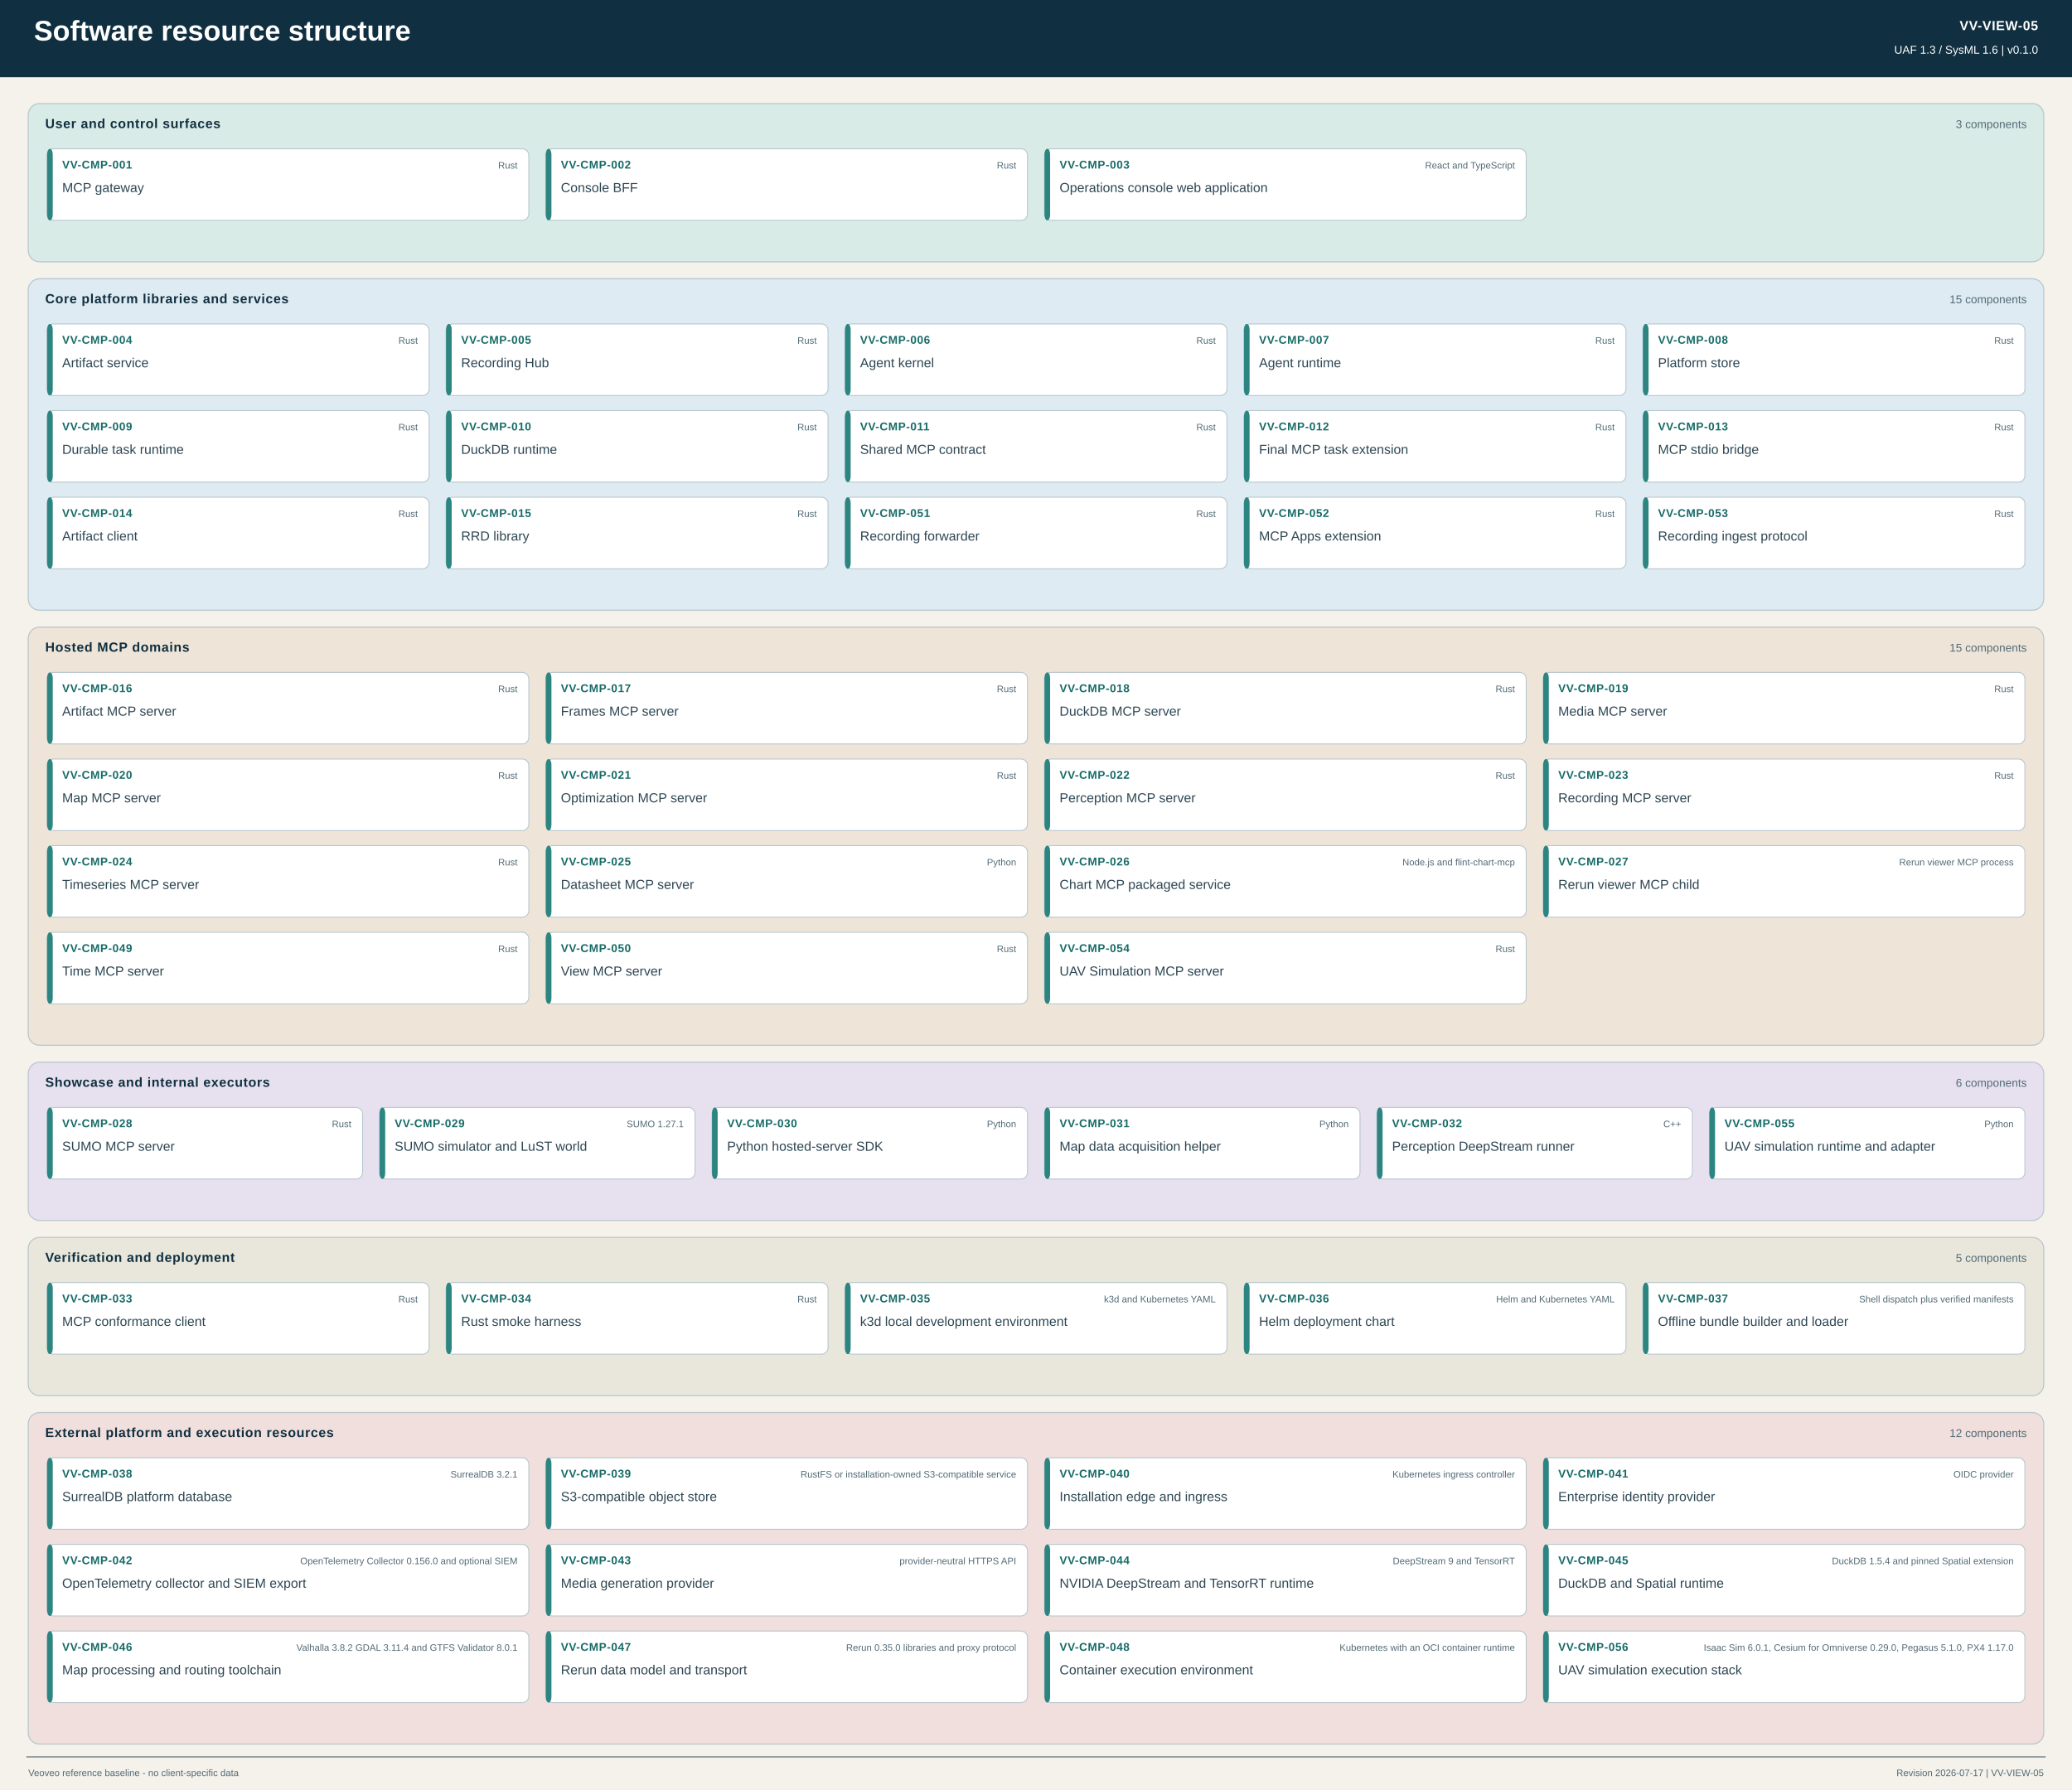
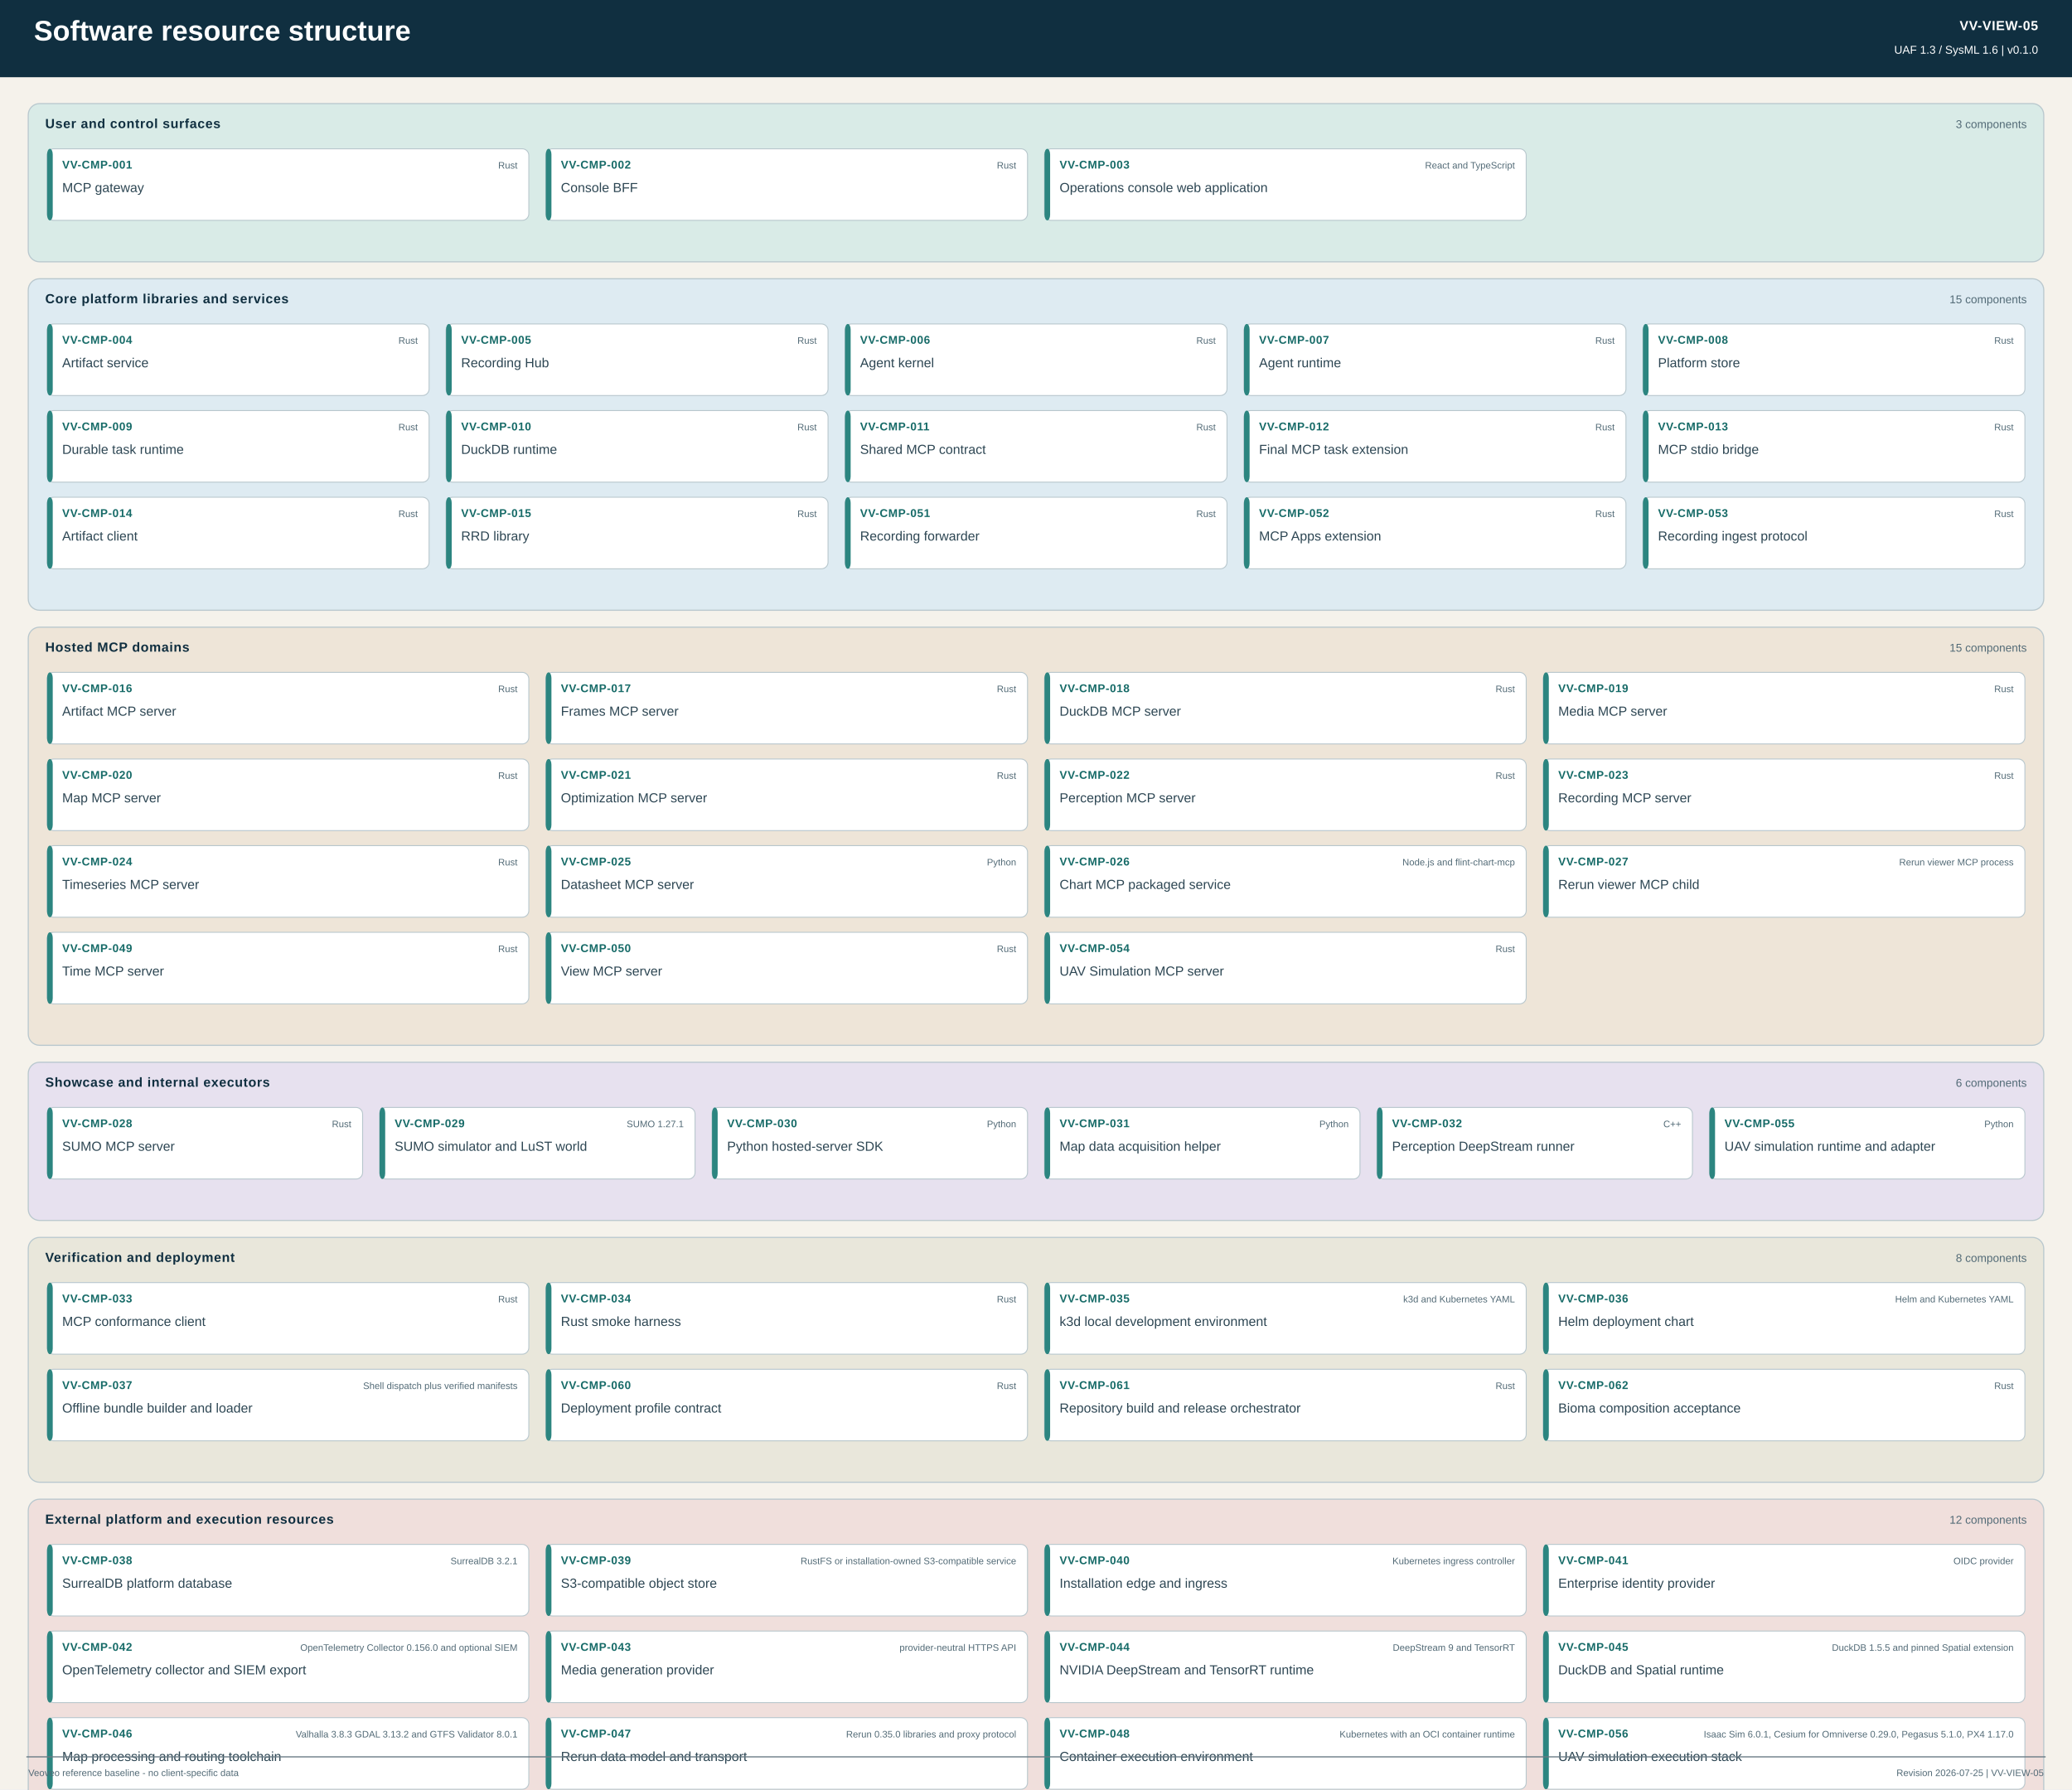
<svg xmlns="http://www.w3.org/2000/svg" viewBox="0 0 2200 1900" width="2200" height="1900" role="img" aria-labelledby="title desc">
  <defs>
    <marker id="arrow" viewBox="0 0 10 10" refX="9" refY="5" markerWidth="7" markerHeight="7" orient="auto-start-reverse">
      <path d="M 0 0 L 10 5 L 0 10 z" fill="#21465b" />
    </marker>
    <marker id="arrow-muted" viewBox="0 0 10 10" refX="9" refY="5" markerWidth="7" markerHeight="7" orient="auto-start-reverse">
      <path d="M 0 0 L 10 5 L 0 10 z" fill="#687983" />
    </marker>
    <filter id="shadow" x="-10%" y="-10%" width="120%" height="130%">
      <feDropShadow dx="0" dy="2" stdDeviation="3" flood-color="#0b2534" flood-opacity="0.12" />
    </filter>
  </defs>
  <style>
.title{font:700 30px Arial,Helvetica,sans-serif;fill:#102f40}.subtitle{font:400 15px Arial,Helvetica,sans-serif;fill:#4d626d}.label{font:700 14px Arial,Helvetica,sans-serif;fill:#102f40;letter-spacing:.04em}.node-title{font:700 17px Arial,Helvetica,sans-serif;fill:#102f40}.node-id{font:700 12px Arial,Helvetica,sans-serif;fill:#176b68;letter-spacing:.04em}.body{font:400 14px Arial,Helvetica,sans-serif;fill:#2d4653}.small{font:400 12px Arial,Helvetica,sans-serif;fill:#526a76}.tiny{font:400 10px Arial,Helvetica,sans-serif;fill:#526a76}.inverse{fill:#ffffff}.edge{stroke:#21465b;stroke-width:2.2;fill:none;marker-end:url(#arrow)}.edge-muted{stroke:#687983;stroke-width:1.6;fill:none;marker-end:url(#arrow-muted)}.edge-dash{stroke:#687983;stroke-width:1.5;stroke-dasharray:7 6;fill:none;marker-end:url(#arrow-muted)}
</style>
  <rect x="0" y="0" width="2200" height="1900" rx="0" fill="#f5f2eb" stroke="none" stroke-width="1" opacity="1" />
  <rect x="0" y="0" width="2200" height="82" rx="0" fill="#102f40" stroke="none" stroke-width="1" opacity="1" />
  <text x="36" y="43" class="title inverse" text-anchor="start">Software resource structure</text>
  <text x="2164" y="32" class="label inverse" text-anchor="end">VV-VIEW-05</text>
  <text x="2164" y="57" class="small inverse" text-anchor="end">UAF 1.3 / SysML 1.6 | v0.1.0</text>
  <rect x="30" y="110" width="2140" height="168" rx="12" fill="#d9ebe7" stroke="#b9c8ce" stroke-width="1.2" opacity="1" />
  <text x="48" y="136" class="label" text-anchor="start">User and control surfaces</text>
  <text x="2152" y="136" class="small" text-anchor="end">3 components</text>
  <rect x="50.0" y="158" width="511.5" height="76" rx="7" fill="#ffffff" stroke="#b8c7cd" stroke-width="1" opacity="1" />
  <rect x="50.0" y="158" width="6" height="76" rx="6" fill="#2c8580" stroke="none" stroke-width="1" opacity="1" />
  <text x="66.0" y="179" class="node-id" text-anchor="start">VV-CMP-001</text>
  <text x="66.0" y="204" class="body" text-anchor="start">
    <tspan x="66.0" dy="0">MCP gateway</tspan>
  </text>
  <text x="549.5" y="179" class="tiny" text-anchor="end">Rust</text>
  <rect x="579.5" y="158" width="511.5" height="76" rx="7" fill="#ffffff" stroke="#b8c7cd" stroke-width="1" opacity="1" />
  <rect x="579.5" y="158" width="6" height="76" rx="6" fill="#2c8580" stroke="none" stroke-width="1" opacity="1" />
  <text x="595.5" y="179" class="node-id" text-anchor="start">VV-CMP-002</text>
  <text x="595.5" y="204" class="body" text-anchor="start">
    <tspan x="595.5" dy="0">Console BFF</tspan>
  </text>
  <text x="1079.0" y="179" class="tiny" text-anchor="end">Rust</text>
  <rect x="1109.0" y="158" width="511.5" height="76" rx="7" fill="#ffffff" stroke="#b8c7cd" stroke-width="1" opacity="1" />
  <rect x="1109.0" y="158" width="6" height="76" rx="6" fill="#2c8580" stroke="none" stroke-width="1" opacity="1" />
  <text x="1125.0" y="179" class="node-id" text-anchor="start">VV-CMP-003</text>
  <text x="1125.0" y="204" class="body" text-anchor="start">
    <tspan x="1125.0" dy="0">Operations console web application</tspan>
  </text>
  <text x="1608.5" y="179" class="tiny" text-anchor="end">React and TypeScript</text>
  <rect x="30" y="296" width="2140" height="352" rx="12" fill="#deebf2" stroke="#b9c8ce" stroke-width="1.2" opacity="1" />
  <text x="48" y="322" class="label" text-anchor="start">Core platform libraries and services</text>
  <text x="2152" y="322" class="small" text-anchor="end">15 components</text>
  <rect x="50.0" y="344" width="405.6" height="76" rx="7" fill="#ffffff" stroke="#b8c7cd" stroke-width="1" opacity="1" />
  <rect x="50.0" y="344" width="6" height="76" rx="6" fill="#2c8580" stroke="none" stroke-width="1" opacity="1" />
  <text x="66.0" y="365" class="node-id" text-anchor="start">VV-CMP-004</text>
  <text x="66.0" y="390" class="body" text-anchor="start">
    <tspan x="66.0" dy="0">Artifact service</tspan>
  </text>
  <text x="443.6" y="365" class="tiny" text-anchor="end">Rust</text>
  <rect x="473.6" y="344" width="405.6" height="76" rx="7" fill="#ffffff" stroke="#b8c7cd" stroke-width="1" opacity="1" />
  <rect x="473.6" y="344" width="6" height="76" rx="6" fill="#2c8580" stroke="none" stroke-width="1" opacity="1" />
  <text x="489.6" y="365" class="node-id" text-anchor="start">VV-CMP-005</text>
  <text x="489.6" y="390" class="body" text-anchor="start">
    <tspan x="489.6" dy="0">Recording Hub</tspan>
  </text>
  <text x="867.2" y="365" class="tiny" text-anchor="end">Rust</text>
  <rect x="897.2" y="344" width="405.6" height="76" rx="7" fill="#ffffff" stroke="#b8c7cd" stroke-width="1" opacity="1" />
  <rect x="897.2" y="344" width="6" height="76" rx="6" fill="#2c8580" stroke="none" stroke-width="1" opacity="1" />
  <text x="913.2" y="365" class="node-id" text-anchor="start">VV-CMP-006</text>
  <text x="913.2" y="390" class="body" text-anchor="start">
    <tspan x="913.2" dy="0">Agent kernel</tspan>
  </text>
  <text x="1290.8" y="365" class="tiny" text-anchor="end">Rust</text>
  <rect x="1320.8" y="344" width="405.6" height="76" rx="7" fill="#ffffff" stroke="#b8c7cd" stroke-width="1" opacity="1" />
  <rect x="1320.8" y="344" width="6" height="76" rx="6" fill="#2c8580" stroke="none" stroke-width="1" opacity="1" />
  <text x="1336.8" y="365" class="node-id" text-anchor="start">VV-CMP-007</text>
  <text x="1336.8" y="390" class="body" text-anchor="start">
    <tspan x="1336.8" dy="0">Agent runtime</tspan>
  </text>
  <text x="1714.4" y="365" class="tiny" text-anchor="end">Rust</text>
  <rect x="1744.4" y="344" width="405.6" height="76" rx="7" fill="#ffffff" stroke="#b8c7cd" stroke-width="1" opacity="1" />
  <rect x="1744.4" y="344" width="6" height="76" rx="6" fill="#2c8580" stroke="none" stroke-width="1" opacity="1" />
  <text x="1760.4" y="365" class="node-id" text-anchor="start">VV-CMP-008</text>
  <text x="1760.4" y="390" class="body" text-anchor="start">
    <tspan x="1760.4" dy="0">Platform store</tspan>
  </text>
  <text x="2138.0" y="365" class="tiny" text-anchor="end">Rust</text>
  <rect x="50.0" y="436" width="405.6" height="76" rx="7" fill="#ffffff" stroke="#b8c7cd" stroke-width="1" opacity="1" />
  <rect x="50.0" y="436" width="6" height="76" rx="6" fill="#2c8580" stroke="none" stroke-width="1" opacity="1" />
  <text x="66.0" y="457" class="node-id" text-anchor="start">VV-CMP-009</text>
  <text x="66.0" y="482" class="body" text-anchor="start">
    <tspan x="66.0" dy="0">Durable task runtime</tspan>
  </text>
  <text x="443.6" y="457" class="tiny" text-anchor="end">Rust</text>
  <rect x="473.6" y="436" width="405.6" height="76" rx="7" fill="#ffffff" stroke="#b8c7cd" stroke-width="1" opacity="1" />
  <rect x="473.6" y="436" width="6" height="76" rx="6" fill="#2c8580" stroke="none" stroke-width="1" opacity="1" />
  <text x="489.6" y="457" class="node-id" text-anchor="start">VV-CMP-010</text>
  <text x="489.6" y="482" class="body" text-anchor="start">
    <tspan x="489.6" dy="0">DuckDB runtime</tspan>
  </text>
  <text x="867.2" y="457" class="tiny" text-anchor="end">Rust</text>
  <rect x="897.2" y="436" width="405.6" height="76" rx="7" fill="#ffffff" stroke="#b8c7cd" stroke-width="1" opacity="1" />
  <rect x="897.2" y="436" width="6" height="76" rx="6" fill="#2c8580" stroke="none" stroke-width="1" opacity="1" />
  <text x="913.2" y="457" class="node-id" text-anchor="start">VV-CMP-011</text>
  <text x="913.2" y="482" class="body" text-anchor="start">
    <tspan x="913.2" dy="0">Shared MCP contract</tspan>
  </text>
  <text x="1290.8" y="457" class="tiny" text-anchor="end">Rust</text>
  <rect x="1320.8" y="436" width="405.6" height="76" rx="7" fill="#ffffff" stroke="#b8c7cd" stroke-width="1" opacity="1" />
  <rect x="1320.8" y="436" width="6" height="76" rx="6" fill="#2c8580" stroke="none" stroke-width="1" opacity="1" />
  <text x="1336.8" y="457" class="node-id" text-anchor="start">VV-CMP-012</text>
  <text x="1336.8" y="482" class="body" text-anchor="start">
    <tspan x="1336.8" dy="0">Final MCP task extension</tspan>
  </text>
  <text x="1714.4" y="457" class="tiny" text-anchor="end">Rust</text>
  <rect x="1744.4" y="436" width="405.6" height="76" rx="7" fill="#ffffff" stroke="#b8c7cd" stroke-width="1" opacity="1" />
  <rect x="1744.4" y="436" width="6" height="76" rx="6" fill="#2c8580" stroke="none" stroke-width="1" opacity="1" />
  <text x="1760.4" y="457" class="node-id" text-anchor="start">VV-CMP-013</text>
  <text x="1760.4" y="482" class="body" text-anchor="start">
    <tspan x="1760.4" dy="0">MCP stdio bridge</tspan>
  </text>
  <text x="2138.0" y="457" class="tiny" text-anchor="end">Rust</text>
  <rect x="50.0" y="528" width="405.6" height="76" rx="7" fill="#ffffff" stroke="#b8c7cd" stroke-width="1" opacity="1" />
  <rect x="50.0" y="528" width="6" height="76" rx="6" fill="#2c8580" stroke="none" stroke-width="1" opacity="1" />
  <text x="66.0" y="549" class="node-id" text-anchor="start">VV-CMP-014</text>
  <text x="66.0" y="574" class="body" text-anchor="start">
    <tspan x="66.0" dy="0">Artifact client</tspan>
  </text>
  <text x="443.6" y="549" class="tiny" text-anchor="end">Rust</text>
  <rect x="473.6" y="528" width="405.6" height="76" rx="7" fill="#ffffff" stroke="#b8c7cd" stroke-width="1" opacity="1" />
  <rect x="473.6" y="528" width="6" height="76" rx="6" fill="#2c8580" stroke="none" stroke-width="1" opacity="1" />
  <text x="489.6" y="549" class="node-id" text-anchor="start">VV-CMP-015</text>
  <text x="489.6" y="574" class="body" text-anchor="start">
    <tspan x="489.6" dy="0">RRD library</tspan>
  </text>
  <text x="867.2" y="549" class="tiny" text-anchor="end">Rust</text>
  <rect x="897.2" y="528" width="405.6" height="76" rx="7" fill="#ffffff" stroke="#b8c7cd" stroke-width="1" opacity="1" />
  <rect x="897.2" y="528" width="6" height="76" rx="6" fill="#2c8580" stroke="none" stroke-width="1" opacity="1" />
  <text x="913.2" y="549" class="node-id" text-anchor="start">VV-CMP-051</text>
  <text x="913.2" y="574" class="body" text-anchor="start">
    <tspan x="913.2" dy="0">Recording forwarder</tspan>
  </text>
  <text x="1290.8" y="549" class="tiny" text-anchor="end">Rust</text>
  <rect x="1320.8" y="528" width="405.6" height="76" rx="7" fill="#ffffff" stroke="#b8c7cd" stroke-width="1" opacity="1" />
  <rect x="1320.8" y="528" width="6" height="76" rx="6" fill="#2c8580" stroke="none" stroke-width="1" opacity="1" />
  <text x="1336.8" y="549" class="node-id" text-anchor="start">VV-CMP-052</text>
  <text x="1336.8" y="574" class="body" text-anchor="start">
    <tspan x="1336.8" dy="0">MCP Apps extension</tspan>
  </text>
  <text x="1714.4" y="549" class="tiny" text-anchor="end">Rust</text>
  <rect x="1744.4" y="528" width="405.6" height="76" rx="7" fill="#ffffff" stroke="#b8c7cd" stroke-width="1" opacity="1" />
  <rect x="1744.4" y="528" width="6" height="76" rx="6" fill="#2c8580" stroke="none" stroke-width="1" opacity="1" />
  <text x="1760.4" y="549" class="node-id" text-anchor="start">VV-CMP-053</text>
  <text x="1760.4" y="574" class="body" text-anchor="start">
    <tspan x="1760.4" dy="0">Recording ingest protocol</tspan>
  </text>
  <text x="2138.0" y="549" class="tiny" text-anchor="end">Rust</text>
  <rect x="30" y="666" width="2140" height="444" rx="12" fill="#eee5d8" stroke="#b9c8ce" stroke-width="1.2" opacity="1" />
  <text x="48" y="692" class="label" text-anchor="start">Hosted MCP domains</text>
  <text x="2152" y="692" class="small" text-anchor="end">15 components</text>
  <rect x="50.0" y="714" width="511.5" height="76" rx="7" fill="#ffffff" stroke="#b8c7cd" stroke-width="1" opacity="1" />
  <rect x="50.0" y="714" width="6" height="76" rx="6" fill="#2c8580" stroke="none" stroke-width="1" opacity="1" />
  <text x="66.0" y="735" class="node-id" text-anchor="start">VV-CMP-016</text>
  <text x="66.0" y="760" class="body" text-anchor="start">
    <tspan x="66.0" dy="0">Artifact MCP server</tspan>
  </text>
  <text x="549.5" y="735" class="tiny" text-anchor="end">Rust</text>
  <rect x="579.5" y="714" width="511.5" height="76" rx="7" fill="#ffffff" stroke="#b8c7cd" stroke-width="1" opacity="1" />
  <rect x="579.5" y="714" width="6" height="76" rx="6" fill="#2c8580" stroke="none" stroke-width="1" opacity="1" />
  <text x="595.5" y="735" class="node-id" text-anchor="start">VV-CMP-017</text>
  <text x="595.5" y="760" class="body" text-anchor="start">
    <tspan x="595.5" dy="0">Frames MCP server</tspan>
  </text>
  <text x="1079.0" y="735" class="tiny" text-anchor="end">Rust</text>
  <rect x="1109.0" y="714" width="511.5" height="76" rx="7" fill="#ffffff" stroke="#b8c7cd" stroke-width="1" opacity="1" />
  <rect x="1109.0" y="714" width="6" height="76" rx="6" fill="#2c8580" stroke="none" stroke-width="1" opacity="1" />
  <text x="1125.0" y="735" class="node-id" text-anchor="start">VV-CMP-018</text>
  <text x="1125.0" y="760" class="body" text-anchor="start">
    <tspan x="1125.0" dy="0">DuckDB MCP server</tspan>
  </text>
  <text x="1608.5" y="735" class="tiny" text-anchor="end">Rust</text>
  <rect x="1638.5" y="714" width="511.5" height="76" rx="7" fill="#ffffff" stroke="#b8c7cd" stroke-width="1" opacity="1" />
  <rect x="1638.5" y="714" width="6" height="76" rx="6" fill="#2c8580" stroke="none" stroke-width="1" opacity="1" />
  <text x="1654.5" y="735" class="node-id" text-anchor="start">VV-CMP-019</text>
  <text x="1654.5" y="760" class="body" text-anchor="start">
    <tspan x="1654.5" dy="0">Media MCP server</tspan>
  </text>
  <text x="2138.0" y="735" class="tiny" text-anchor="end">Rust</text>
  <rect x="50.0" y="806" width="511.5" height="76" rx="7" fill="#ffffff" stroke="#b8c7cd" stroke-width="1" opacity="1" />
  <rect x="50.0" y="806" width="6" height="76" rx="6" fill="#2c8580" stroke="none" stroke-width="1" opacity="1" />
  <text x="66.0" y="827" class="node-id" text-anchor="start">VV-CMP-020</text>
  <text x="66.0" y="852" class="body" text-anchor="start">
    <tspan x="66.0" dy="0">Map MCP server</tspan>
  </text>
  <text x="549.5" y="827" class="tiny" text-anchor="end">Rust</text>
  <rect x="579.5" y="806" width="511.5" height="76" rx="7" fill="#ffffff" stroke="#b8c7cd" stroke-width="1" opacity="1" />
  <rect x="579.5" y="806" width="6" height="76" rx="6" fill="#2c8580" stroke="none" stroke-width="1" opacity="1" />
  <text x="595.5" y="827" class="node-id" text-anchor="start">VV-CMP-021</text>
  <text x="595.5" y="852" class="body" text-anchor="start">
    <tspan x="595.5" dy="0">Optimization MCP server</tspan>
  </text>
  <text x="1079.0" y="827" class="tiny" text-anchor="end">Rust</text>
  <rect x="1109.0" y="806" width="511.5" height="76" rx="7" fill="#ffffff" stroke="#b8c7cd" stroke-width="1" opacity="1" />
  <rect x="1109.0" y="806" width="6" height="76" rx="6" fill="#2c8580" stroke="none" stroke-width="1" opacity="1" />
  <text x="1125.0" y="827" class="node-id" text-anchor="start">VV-CMP-022</text>
  <text x="1125.0" y="852" class="body" text-anchor="start">
    <tspan x="1125.0" dy="0">Perception MCP server</tspan>
  </text>
  <text x="1608.5" y="827" class="tiny" text-anchor="end">Rust</text>
  <rect x="1638.5" y="806" width="511.5" height="76" rx="7" fill="#ffffff" stroke="#b8c7cd" stroke-width="1" opacity="1" />
  <rect x="1638.5" y="806" width="6" height="76" rx="6" fill="#2c8580" stroke="none" stroke-width="1" opacity="1" />
  <text x="1654.5" y="827" class="node-id" text-anchor="start">VV-CMP-023</text>
  <text x="1654.5" y="852" class="body" text-anchor="start">
    <tspan x="1654.5" dy="0">Recording MCP server</tspan>
  </text>
  <text x="2138.0" y="827" class="tiny" text-anchor="end">Rust</text>
  <rect x="50.0" y="898" width="511.5" height="76" rx="7" fill="#ffffff" stroke="#b8c7cd" stroke-width="1" opacity="1" />
  <rect x="50.0" y="898" width="6" height="76" rx="6" fill="#2c8580" stroke="none" stroke-width="1" opacity="1" />
  <text x="66.0" y="919" class="node-id" text-anchor="start">VV-CMP-024</text>
  <text x="66.0" y="944" class="body" text-anchor="start">
    <tspan x="66.0" dy="0">Timeseries MCP server</tspan>
  </text>
  <text x="549.5" y="919" class="tiny" text-anchor="end">Rust</text>
  <rect x="579.5" y="898" width="511.5" height="76" rx="7" fill="#ffffff" stroke="#b8c7cd" stroke-width="1" opacity="1" />
  <rect x="579.5" y="898" width="6" height="76" rx="6" fill="#2c8580" stroke="none" stroke-width="1" opacity="1" />
  <text x="595.5" y="919" class="node-id" text-anchor="start">VV-CMP-025</text>
  <text x="595.5" y="944" class="body" text-anchor="start">
    <tspan x="595.5" dy="0">Datasheet MCP server</tspan>
  </text>
  <text x="1079.0" y="919" class="tiny" text-anchor="end">Python</text>
  <rect x="1109.0" y="898" width="511.5" height="76" rx="7" fill="#ffffff" stroke="#b8c7cd" stroke-width="1" opacity="1" />
  <rect x="1109.0" y="898" width="6" height="76" rx="6" fill="#2c8580" stroke="none" stroke-width="1" opacity="1" />
  <text x="1125.0" y="919" class="node-id" text-anchor="start">VV-CMP-026</text>
  <text x="1125.0" y="944" class="body" text-anchor="start">
    <tspan x="1125.0" dy="0">Chart MCP packaged service</tspan>
  </text>
  <text x="1608.5" y="919" class="tiny" text-anchor="end">Node.js and flint-chart-mcp</text>
  <rect x="1638.5" y="898" width="511.5" height="76" rx="7" fill="#ffffff" stroke="#b8c7cd" stroke-width="1" opacity="1" />
  <rect x="1638.5" y="898" width="6" height="76" rx="6" fill="#2c8580" stroke="none" stroke-width="1" opacity="1" />
  <text x="1654.5" y="919" class="node-id" text-anchor="start">VV-CMP-027</text>
  <text x="1654.5" y="944" class="body" text-anchor="start">
    <tspan x="1654.5" dy="0">Rerun viewer MCP child</tspan>
  </text>
  <text x="2138.0" y="919" class="tiny" text-anchor="end">Rerun viewer MCP process</text>
  <rect x="50.0" y="990" width="511.5" height="76" rx="7" fill="#ffffff" stroke="#b8c7cd" stroke-width="1" opacity="1" />
  <rect x="50.0" y="990" width="6" height="76" rx="6" fill="#2c8580" stroke="none" stroke-width="1" opacity="1" />
  <text x="66.0" y="1011" class="node-id" text-anchor="start">VV-CMP-049</text>
  <text x="66.0" y="1036" class="body" text-anchor="start">
    <tspan x="66.0" dy="0">Time MCP server</tspan>
  </text>
  <text x="549.5" y="1011" class="tiny" text-anchor="end">Rust</text>
  <rect x="579.5" y="990" width="511.5" height="76" rx="7" fill="#ffffff" stroke="#b8c7cd" stroke-width="1" opacity="1" />
  <rect x="579.5" y="990" width="6" height="76" rx="6" fill="#2c8580" stroke="none" stroke-width="1" opacity="1" />
  <text x="595.5" y="1011" class="node-id" text-anchor="start">VV-CMP-050</text>
  <text x="595.5" y="1036" class="body" text-anchor="start">
    <tspan x="595.5" dy="0">View MCP server</tspan>
  </text>
  <text x="1079.0" y="1011" class="tiny" text-anchor="end">Rust</text>
  <rect x="1109.0" y="990" width="511.5" height="76" rx="7" fill="#ffffff" stroke="#b8c7cd" stroke-width="1" opacity="1" />
  <rect x="1109.0" y="990" width="6" height="76" rx="6" fill="#2c8580" stroke="none" stroke-width="1" opacity="1" />
  <text x="1125.0" y="1011" class="node-id" text-anchor="start">VV-CMP-054</text>
  <text x="1125.0" y="1036" class="body" text-anchor="start">
    <tspan x="1125.0" dy="0">UAV Simulation MCP server</tspan>
  </text>
  <text x="1608.5" y="1011" class="tiny" text-anchor="end">Rust</text>
  <rect x="30" y="1128" width="2140" height="168" rx="12" fill="#e7e1ef" stroke="#b9c8ce" stroke-width="1.2" opacity="1" />
  <text x="48" y="1154" class="label" text-anchor="start">Showcase and internal executors</text>
  <text x="2152" y="1154" class="small" text-anchor="end">6 components</text>
  <rect x="50.0" y="1176" width="335.0" height="76" rx="7" fill="#ffffff" stroke="#b8c7cd" stroke-width="1" opacity="1" />
  <rect x="50.0" y="1176" width="6" height="76" rx="6" fill="#2c8580" stroke="none" stroke-width="1" opacity="1" />
  <text x="66.0" y="1197" class="node-id" text-anchor="start">VV-CMP-028</text>
  <text x="66.0" y="1222" class="body" text-anchor="start">
    <tspan x="66.0" dy="0">SUMO MCP server</tspan>
  </text>
  <text x="373.0" y="1197" class="tiny" text-anchor="end">Rust</text>
  <rect x="403.0" y="1176" width="335.0" height="76" rx="7" fill="#ffffff" stroke="#b8c7cd" stroke-width="1" opacity="1" />
  <rect x="403.0" y="1176" width="6" height="76" rx="6" fill="#2c8580" stroke="none" stroke-width="1" opacity="1" />
  <text x="419.0" y="1197" class="node-id" text-anchor="start">VV-CMP-029</text>
  <text x="419.0" y="1222" class="body" text-anchor="start">
    <tspan x="419.0" dy="0">SUMO simulator and LuST world</tspan>
  </text>
  <text x="726.0" y="1197" class="tiny" text-anchor="end">SUMO 1.27.1</text>
  <rect x="756.0" y="1176" width="335.0" height="76" rx="7" fill="#ffffff" stroke="#b8c7cd" stroke-width="1" opacity="1" />
  <rect x="756.0" y="1176" width="6" height="76" rx="6" fill="#2c8580" stroke="none" stroke-width="1" opacity="1" />
  <text x="772.0" y="1197" class="node-id" text-anchor="start">VV-CMP-030</text>
  <text x="772.0" y="1222" class="body" text-anchor="start">
    <tspan x="772.0" dy="0">Python hosted-server SDK</tspan>
  </text>
  <text x="1079.0" y="1197" class="tiny" text-anchor="end">Python</text>
  <rect x="1109.0" y="1176" width="335.0" height="76" rx="7" fill="#ffffff" stroke="#b8c7cd" stroke-width="1" opacity="1" />
  <rect x="1109.0" y="1176" width="6" height="76" rx="6" fill="#2c8580" stroke="none" stroke-width="1" opacity="1" />
  <text x="1125.0" y="1197" class="node-id" text-anchor="start">VV-CMP-031</text>
  <text x="1125.0" y="1222" class="body" text-anchor="start">
    <tspan x="1125.0" dy="0">Map data acquisition helper</tspan>
  </text>
  <text x="1432.0" y="1197" class="tiny" text-anchor="end">Python</text>
  <rect x="1462.0" y="1176" width="335.0" height="76" rx="7" fill="#ffffff" stroke="#b8c7cd" stroke-width="1" opacity="1" />
  <rect x="1462.0" y="1176" width="6" height="76" rx="6" fill="#2c8580" stroke="none" stroke-width="1" opacity="1" />
  <text x="1478.0" y="1197" class="node-id" text-anchor="start">VV-CMP-032</text>
  <text x="1478.0" y="1222" class="body" text-anchor="start">
    <tspan x="1478.0" dy="0">Perception DeepStream runner</tspan>
  </text>
  <text x="1785.0" y="1197" class="tiny" text-anchor="end">C++</text>
  <rect x="1815.0" y="1176" width="335.0" height="76" rx="7" fill="#ffffff" stroke="#b8c7cd" stroke-width="1" opacity="1" />
  <rect x="1815.0" y="1176" width="6" height="76" rx="6" fill="#2c8580" stroke="none" stroke-width="1" opacity="1" />
  <text x="1831.0" y="1197" class="node-id" text-anchor="start">VV-CMP-055</text>
  <text x="1831.0" y="1222" class="body" text-anchor="start">
    <tspan x="1831.0" dy="0">UAV simulation runtime and adapter</tspan>
  </text>
  <text x="2138.0" y="1197" class="tiny" text-anchor="end">Python</text>
-   <rect x="30" y="1314" width="2140" height="168" rx="12" fill="#e9e7db" stroke="#b9c8ce" stroke-width="1.2" opacity="1" />
+   <rect x="30" y="1314" width="2140" height="260" rx="12" fill="#e9e7db" stroke="#b9c8ce" stroke-width="1.2" opacity="1" />
  <text x="48" y="1340" class="label" text-anchor="start">Verification and deployment</text>
-   <text x="2152" y="1340" class="small" text-anchor="end">5 components</text>
-   <rect x="50.0" y="1362" width="405.6" height="76" rx="7" fill="#ffffff" stroke="#b8c7cd" stroke-width="1" opacity="1" />
+   <text x="2152" y="1340" class="small" text-anchor="end">8 components</text>
+   <rect x="50.0" y="1362" width="511.5" height="76" rx="7" fill="#ffffff" stroke="#b8c7cd" stroke-width="1" opacity="1" />
  <rect x="50.0" y="1362" width="6" height="76" rx="6" fill="#2c8580" stroke="none" stroke-width="1" opacity="1" />
  <text x="66.0" y="1383" class="node-id" text-anchor="start">VV-CMP-033</text>
  <text x="66.0" y="1408" class="body" text-anchor="start">
    <tspan x="66.0" dy="0">MCP conformance client</tspan>
  </text>
-   <text x="443.6" y="1383" class="tiny" text-anchor="end">Rust</text>
-   <rect x="473.6" y="1362" width="405.6" height="76" rx="7" fill="#ffffff" stroke="#b8c7cd" stroke-width="1" opacity="1" />
-   <rect x="473.6" y="1362" width="6" height="76" rx="6" fill="#2c8580" stroke="none" stroke-width="1" opacity="1" />
-   <text x="489.6" y="1383" class="node-id" text-anchor="start">VV-CMP-034</text>
-   <text x="489.6" y="1408" class="body" text-anchor="start">
-     <tspan x="489.6" dy="0">Rust smoke harness</tspan>
-   </text>
-   <text x="867.2" y="1383" class="tiny" text-anchor="end">Rust</text>
-   <rect x="897.2" y="1362" width="405.6" height="76" rx="7" fill="#ffffff" stroke="#b8c7cd" stroke-width="1" opacity="1" />
-   <rect x="897.2" y="1362" width="6" height="76" rx="6" fill="#2c8580" stroke="none" stroke-width="1" opacity="1" />
-   <text x="913.2" y="1383" class="node-id" text-anchor="start">VV-CMP-035</text>
-   <text x="913.2" y="1408" class="body" text-anchor="start">
-     <tspan x="913.2" dy="0">k3d local development environment</tspan>
-   </text>
-   <text x="1290.8" y="1383" class="tiny" text-anchor="end">k3d and Kubernetes YAML</text>
-   <rect x="1320.8" y="1362" width="405.6" height="76" rx="7" fill="#ffffff" stroke="#b8c7cd" stroke-width="1" opacity="1" />
-   <rect x="1320.8" y="1362" width="6" height="76" rx="6" fill="#2c8580" stroke="none" stroke-width="1" opacity="1" />
-   <text x="1336.8" y="1383" class="node-id" text-anchor="start">VV-CMP-036</text>
-   <text x="1336.8" y="1408" class="body" text-anchor="start">
-     <tspan x="1336.8" dy="0">Helm deployment chart</tspan>
-   </text>
-   <text x="1714.4" y="1383" class="tiny" text-anchor="end">Helm and Kubernetes YAML</text>
-   <rect x="1744.4" y="1362" width="405.6" height="76" rx="7" fill="#ffffff" stroke="#b8c7cd" stroke-width="1" opacity="1" />
-   <rect x="1744.4" y="1362" width="6" height="76" rx="6" fill="#2c8580" stroke="none" stroke-width="1" opacity="1" />
-   <text x="1760.4" y="1383" class="node-id" text-anchor="start">VV-CMP-037</text>
-   <text x="1760.4" y="1408" class="body" text-anchor="start">
-     <tspan x="1760.4" dy="0">Offline bundle builder and loader</tspan>
-   </text>
-   <text x="2138.0" y="1383" class="tiny" text-anchor="end">Shell dispatch plus verified manifests</text>
-   <rect x="30" y="1500" width="2140" height="352" rx="12" fill="#f0dfdc" stroke="#b9c8ce" stroke-width="1.2" opacity="1" />
-   <text x="48" y="1526" class="label" text-anchor="start">External platform and execution resources</text>
-   <text x="2152" y="1526" class="small" text-anchor="end">12 components</text>
-   <rect x="50.0" y="1548" width="511.5" height="76" rx="7" fill="#ffffff" stroke="#b8c7cd" stroke-width="1" opacity="1" />
-   <rect x="50.0" y="1548" width="6" height="76" rx="6" fill="#2c8580" stroke="none" stroke-width="1" opacity="1" />
-   <text x="66.0" y="1569" class="node-id" text-anchor="start">VV-CMP-038</text>
-   <text x="66.0" y="1594" class="body" text-anchor="start">
-     <tspan x="66.0" dy="0">SurrealDB platform database</tspan>
-   </text>
-   <text x="549.5" y="1569" class="tiny" text-anchor="end">SurrealDB 3.2.1</text>
-   <rect x="579.5" y="1548" width="511.5" height="76" rx="7" fill="#ffffff" stroke="#b8c7cd" stroke-width="1" opacity="1" />
-   <rect x="579.5" y="1548" width="6" height="76" rx="6" fill="#2c8580" stroke="none" stroke-width="1" opacity="1" />
-   <text x="595.5" y="1569" class="node-id" text-anchor="start">VV-CMP-039</text>
-   <text x="595.5" y="1594" class="body" text-anchor="start">
-     <tspan x="595.5" dy="0">S3-compatible object store</tspan>
-   </text>
-   <text x="1079.0" y="1569" class="tiny" text-anchor="end">RustFS or installation-owned S3-compatible service</text>
-   <rect x="1109.0" y="1548" width="511.5" height="76" rx="7" fill="#ffffff" stroke="#b8c7cd" stroke-width="1" opacity="1" />
-   <rect x="1109.0" y="1548" width="6" height="76" rx="6" fill="#2c8580" stroke="none" stroke-width="1" opacity="1" />
-   <text x="1125.0" y="1569" class="node-id" text-anchor="start">VV-CMP-040</text>
-   <text x="1125.0" y="1594" class="body" text-anchor="start">
-     <tspan x="1125.0" dy="0">Installation edge and ingress</tspan>
-   </text>
-   <text x="1608.5" y="1569" class="tiny" text-anchor="end">Kubernetes ingress controller</text>
-   <rect x="1638.5" y="1548" width="511.5" height="76" rx="7" fill="#ffffff" stroke="#b8c7cd" stroke-width="1" opacity="1" />
-   <rect x="1638.5" y="1548" width="6" height="76" rx="6" fill="#2c8580" stroke="none" stroke-width="1" opacity="1" />
-   <text x="1654.5" y="1569" class="node-id" text-anchor="start">VV-CMP-041</text>
-   <text x="1654.5" y="1594" class="body" text-anchor="start">
-     <tspan x="1654.5" dy="0">Enterprise identity provider</tspan>
-   </text>
-   <text x="2138.0" y="1569" class="tiny" text-anchor="end">OIDC provider</text>
+   <text x="549.5" y="1383" class="tiny" text-anchor="end">Rust</text>
+   <rect x="579.5" y="1362" width="511.5" height="76" rx="7" fill="#ffffff" stroke="#b8c7cd" stroke-width="1" opacity="1" />
+   <rect x="579.5" y="1362" width="6" height="76" rx="6" fill="#2c8580" stroke="none" stroke-width="1" opacity="1" />
+   <text x="595.5" y="1383" class="node-id" text-anchor="start">VV-CMP-034</text>
+   <text x="595.5" y="1408" class="body" text-anchor="start">
+     <tspan x="595.5" dy="0">Rust smoke harness</tspan>
+   </text>
+   <text x="1079.0" y="1383" class="tiny" text-anchor="end">Rust</text>
+   <rect x="1109.0" y="1362" width="511.5" height="76" rx="7" fill="#ffffff" stroke="#b8c7cd" stroke-width="1" opacity="1" />
+   <rect x="1109.0" y="1362" width="6" height="76" rx="6" fill="#2c8580" stroke="none" stroke-width="1" opacity="1" />
+   <text x="1125.0" y="1383" class="node-id" text-anchor="start">VV-CMP-035</text>
+   <text x="1125.0" y="1408" class="body" text-anchor="start">
+     <tspan x="1125.0" dy="0">k3d local development environment</tspan>
+   </text>
+   <text x="1608.5" y="1383" class="tiny" text-anchor="end">k3d and Kubernetes YAML</text>
+   <rect x="1638.5" y="1362" width="511.5" height="76" rx="7" fill="#ffffff" stroke="#b8c7cd" stroke-width="1" opacity="1" />
+   <rect x="1638.5" y="1362" width="6" height="76" rx="6" fill="#2c8580" stroke="none" stroke-width="1" opacity="1" />
+   <text x="1654.5" y="1383" class="node-id" text-anchor="start">VV-CMP-036</text>
+   <text x="1654.5" y="1408" class="body" text-anchor="start">
+     <tspan x="1654.5" dy="0">Helm deployment chart</tspan>
+   </text>
+   <text x="2138.0" y="1383" class="tiny" text-anchor="end">Helm and Kubernetes YAML</text>
+   <rect x="50.0" y="1454" width="511.5" height="76" rx="7" fill="#ffffff" stroke="#b8c7cd" stroke-width="1" opacity="1" />
+   <rect x="50.0" y="1454" width="6" height="76" rx="6" fill="#2c8580" stroke="none" stroke-width="1" opacity="1" />
+   <text x="66.0" y="1475" class="node-id" text-anchor="start">VV-CMP-037</text>
+   <text x="66.0" y="1500" class="body" text-anchor="start">
+     <tspan x="66.0" dy="0">Offline bundle builder and loader</tspan>
+   </text>
+   <text x="549.5" y="1475" class="tiny" text-anchor="end">Shell dispatch plus verified manifests</text>
+   <rect x="579.5" y="1454" width="511.5" height="76" rx="7" fill="#ffffff" stroke="#b8c7cd" stroke-width="1" opacity="1" />
+   <rect x="579.5" y="1454" width="6" height="76" rx="6" fill="#2c8580" stroke="none" stroke-width="1" opacity="1" />
+   <text x="595.5" y="1475" class="node-id" text-anchor="start">VV-CMP-060</text>
+   <text x="595.5" y="1500" class="body" text-anchor="start">
+     <tspan x="595.5" dy="0">Deployment profile contract</tspan>
+   </text>
+   <text x="1079.0" y="1475" class="tiny" text-anchor="end">Rust</text>
+   <rect x="1109.0" y="1454" width="511.5" height="76" rx="7" fill="#ffffff" stroke="#b8c7cd" stroke-width="1" opacity="1" />
+   <rect x="1109.0" y="1454" width="6" height="76" rx="6" fill="#2c8580" stroke="none" stroke-width="1" opacity="1" />
+   <text x="1125.0" y="1475" class="node-id" text-anchor="start">VV-CMP-061</text>
+   <text x="1125.0" y="1500" class="body" text-anchor="start">
+     <tspan x="1125.0" dy="0">Repository build and release orchestrator</tspan>
+   </text>
+   <text x="1608.5" y="1475" class="tiny" text-anchor="end">Rust</text>
+   <rect x="1638.5" y="1454" width="511.5" height="76" rx="7" fill="#ffffff" stroke="#b8c7cd" stroke-width="1" opacity="1" />
+   <rect x="1638.5" y="1454" width="6" height="76" rx="6" fill="#2c8580" stroke="none" stroke-width="1" opacity="1" />
+   <text x="1654.5" y="1475" class="node-id" text-anchor="start">VV-CMP-062</text>
+   <text x="1654.5" y="1500" class="body" text-anchor="start">
+     <tspan x="1654.5" dy="0">Bioma composition acceptance</tspan>
+   </text>
+   <text x="2138.0" y="1475" class="tiny" text-anchor="end">Rust</text>
+   <rect x="30" y="1592" width="2140" height="352" rx="12" fill="#f0dfdc" stroke="#b9c8ce" stroke-width="1.2" opacity="1" />
+   <text x="48" y="1618" class="label" text-anchor="start">External platform and execution resources</text>
+   <text x="2152" y="1618" class="small" text-anchor="end">12 components</text>
  <rect x="50.0" y="1640" width="511.5" height="76" rx="7" fill="#ffffff" stroke="#b8c7cd" stroke-width="1" opacity="1" />
  <rect x="50.0" y="1640" width="6" height="76" rx="6" fill="#2c8580" stroke="none" stroke-width="1" opacity="1" />
-   <text x="66.0" y="1661" class="node-id" text-anchor="start">VV-CMP-042</text>
+   <text x="66.0" y="1661" class="node-id" text-anchor="start">VV-CMP-038</text>
  <text x="66.0" y="1686" class="body" text-anchor="start">
-     <tspan x="66.0" dy="0">OpenTelemetry collector and SIEM export</tspan>
-   </text>
-   <text x="549.5" y="1661" class="tiny" text-anchor="end">OpenTelemetry Collector 0.156.0 and optional SIEM</text>
+     <tspan x="66.0" dy="0">SurrealDB platform database</tspan>
+   </text>
+   <text x="549.5" y="1661" class="tiny" text-anchor="end">SurrealDB 3.2.1</text>
  <rect x="579.5" y="1640" width="511.5" height="76" rx="7" fill="#ffffff" stroke="#b8c7cd" stroke-width="1" opacity="1" />
  <rect x="579.5" y="1640" width="6" height="76" rx="6" fill="#2c8580" stroke="none" stroke-width="1" opacity="1" />
-   <text x="595.5" y="1661" class="node-id" text-anchor="start">VV-CMP-043</text>
+   <text x="595.5" y="1661" class="node-id" text-anchor="start">VV-CMP-039</text>
  <text x="595.5" y="1686" class="body" text-anchor="start">
-     <tspan x="595.5" dy="0">Media generation provider</tspan>
-   </text>
-   <text x="1079.0" y="1661" class="tiny" text-anchor="end">provider-neutral HTTPS API</text>
+     <tspan x="595.5" dy="0">S3-compatible object store</tspan>
+   </text>
+   <text x="1079.0" y="1661" class="tiny" text-anchor="end">RustFS or installation-owned S3-compatible service</text>
  <rect x="1109.0" y="1640" width="511.5" height="76" rx="7" fill="#ffffff" stroke="#b8c7cd" stroke-width="1" opacity="1" />
  <rect x="1109.0" y="1640" width="6" height="76" rx="6" fill="#2c8580" stroke="none" stroke-width="1" opacity="1" />
-   <text x="1125.0" y="1661" class="node-id" text-anchor="start">VV-CMP-044</text>
+   <text x="1125.0" y="1661" class="node-id" text-anchor="start">VV-CMP-040</text>
  <text x="1125.0" y="1686" class="body" text-anchor="start">
-     <tspan x="1125.0" dy="0">NVIDIA DeepStream and TensorRT runtime</tspan>
-   </text>
-   <text x="1608.5" y="1661" class="tiny" text-anchor="end">DeepStream 9 and TensorRT</text>
+     <tspan x="1125.0" dy="0">Installation edge and ingress</tspan>
+   </text>
+   <text x="1608.5" y="1661" class="tiny" text-anchor="end">Kubernetes ingress controller</text>
  <rect x="1638.5" y="1640" width="511.5" height="76" rx="7" fill="#ffffff" stroke="#b8c7cd" stroke-width="1" opacity="1" />
  <rect x="1638.5" y="1640" width="6" height="76" rx="6" fill="#2c8580" stroke="none" stroke-width="1" opacity="1" />
-   <text x="1654.5" y="1661" class="node-id" text-anchor="start">VV-CMP-045</text>
+   <text x="1654.5" y="1661" class="node-id" text-anchor="start">VV-CMP-041</text>
  <text x="1654.5" y="1686" class="body" text-anchor="start">
-     <tspan x="1654.5" dy="0">DuckDB and Spatial runtime</tspan>
-   </text>
-   <text x="2138.0" y="1661" class="tiny" text-anchor="end">DuckDB 1.5.4 and pinned Spatial extension</text>
+     <tspan x="1654.5" dy="0">Enterprise identity provider</tspan>
+   </text>
+   <text x="2138.0" y="1661" class="tiny" text-anchor="end">OIDC provider</text>
  <rect x="50.0" y="1732" width="511.5" height="76" rx="7" fill="#ffffff" stroke="#b8c7cd" stroke-width="1" opacity="1" />
  <rect x="50.0" y="1732" width="6" height="76" rx="6" fill="#2c8580" stroke="none" stroke-width="1" opacity="1" />
-   <text x="66.0" y="1753" class="node-id" text-anchor="start">VV-CMP-046</text>
+   <text x="66.0" y="1753" class="node-id" text-anchor="start">VV-CMP-042</text>
  <text x="66.0" y="1778" class="body" text-anchor="start">
-     <tspan x="66.0" dy="0">Map processing and routing toolchain</tspan>
-   </text>
-   <text x="549.5" y="1753" class="tiny" text-anchor="end">Valhalla 3.8.2 GDAL 3.11.4 and GTFS Validator 8.0.1</text>
+     <tspan x="66.0" dy="0">OpenTelemetry collector and SIEM export</tspan>
+   </text>
+   <text x="549.5" y="1753" class="tiny" text-anchor="end">OpenTelemetry Collector 0.156.0 and optional SIEM</text>
  <rect x="579.5" y="1732" width="511.5" height="76" rx="7" fill="#ffffff" stroke="#b8c7cd" stroke-width="1" opacity="1" />
  <rect x="579.5" y="1732" width="6" height="76" rx="6" fill="#2c8580" stroke="none" stroke-width="1" opacity="1" />
-   <text x="595.5" y="1753" class="node-id" text-anchor="start">VV-CMP-047</text>
+   <text x="595.5" y="1753" class="node-id" text-anchor="start">VV-CMP-043</text>
  <text x="595.5" y="1778" class="body" text-anchor="start">
-     <tspan x="595.5" dy="0">Rerun data model and transport</tspan>
-   </text>
-   <text x="1079.0" y="1753" class="tiny" text-anchor="end">Rerun 0.35.0 libraries and proxy protocol</text>
+     <tspan x="595.5" dy="0">Media generation provider</tspan>
+   </text>
+   <text x="1079.0" y="1753" class="tiny" text-anchor="end">provider-neutral HTTPS API</text>
  <rect x="1109.0" y="1732" width="511.5" height="76" rx="7" fill="#ffffff" stroke="#b8c7cd" stroke-width="1" opacity="1" />
  <rect x="1109.0" y="1732" width="6" height="76" rx="6" fill="#2c8580" stroke="none" stroke-width="1" opacity="1" />
-   <text x="1125.0" y="1753" class="node-id" text-anchor="start">VV-CMP-048</text>
+   <text x="1125.0" y="1753" class="node-id" text-anchor="start">VV-CMP-044</text>
  <text x="1125.0" y="1778" class="body" text-anchor="start">
-     <tspan x="1125.0" dy="0">Container execution environment</tspan>
-   </text>
-   <text x="1608.5" y="1753" class="tiny" text-anchor="end">Kubernetes with an OCI container runtime</text>
+     <tspan x="1125.0" dy="0">NVIDIA DeepStream and TensorRT runtime</tspan>
+   </text>
+   <text x="1608.5" y="1753" class="tiny" text-anchor="end">DeepStream 9 and TensorRT</text>
  <rect x="1638.5" y="1732" width="511.5" height="76" rx="7" fill="#ffffff" stroke="#b8c7cd" stroke-width="1" opacity="1" />
  <rect x="1638.5" y="1732" width="6" height="76" rx="6" fill="#2c8580" stroke="none" stroke-width="1" opacity="1" />
-   <text x="1654.5" y="1753" class="node-id" text-anchor="start">VV-CMP-056</text>
+   <text x="1654.5" y="1753" class="node-id" text-anchor="start">VV-CMP-045</text>
  <text x="1654.5" y="1778" class="body" text-anchor="start">
+     <tspan x="1654.5" dy="0">DuckDB and Spatial runtime</tspan>
+   </text>
+   <text x="2138.0" y="1753" class="tiny" text-anchor="end">DuckDB 1.5.5 and pinned Spatial extension</text>
+   <rect x="50.0" y="1824" width="511.5" height="76" rx="7" fill="#ffffff" stroke="#b8c7cd" stroke-width="1" opacity="1" />
+   <rect x="50.0" y="1824" width="6" height="76" rx="6" fill="#2c8580" stroke="none" stroke-width="1" opacity="1" />
+   <text x="66.0" y="1845" class="node-id" text-anchor="start">VV-CMP-046</text>
+   <text x="66.0" y="1870" class="body" text-anchor="start">
+     <tspan x="66.0" dy="0">Map processing and routing toolchain</tspan>
+   </text>
+   <text x="549.5" y="1845" class="tiny" text-anchor="end">Valhalla 3.8.3 GDAL 3.13.2 and GTFS Validator 8.0.1</text>
+   <rect x="579.5" y="1824" width="511.5" height="76" rx="7" fill="#ffffff" stroke="#b8c7cd" stroke-width="1" opacity="1" />
+   <rect x="579.5" y="1824" width="6" height="76" rx="6" fill="#2c8580" stroke="none" stroke-width="1" opacity="1" />
+   <text x="595.5" y="1845" class="node-id" text-anchor="start">VV-CMP-047</text>
+   <text x="595.5" y="1870" class="body" text-anchor="start">
+     <tspan x="595.5" dy="0">Rerun data model and transport</tspan>
+   </text>
+   <text x="1079.0" y="1845" class="tiny" text-anchor="end">Rerun 0.35.0 libraries and proxy protocol</text>
+   <rect x="1109.0" y="1824" width="511.5" height="76" rx="7" fill="#ffffff" stroke="#b8c7cd" stroke-width="1" opacity="1" />
+   <rect x="1109.0" y="1824" width="6" height="76" rx="6" fill="#2c8580" stroke="none" stroke-width="1" opacity="1" />
+   <text x="1125.0" y="1845" class="node-id" text-anchor="start">VV-CMP-048</text>
+   <text x="1125.0" y="1870" class="body" text-anchor="start">
+     <tspan x="1125.0" dy="0">Container execution environment</tspan>
+   </text>
+   <text x="1608.5" y="1845" class="tiny" text-anchor="end">Kubernetes with an OCI container runtime</text>
+   <rect x="1638.5" y="1824" width="511.5" height="76" rx="7" fill="#ffffff" stroke="#b8c7cd" stroke-width="1" opacity="1" />
+   <rect x="1638.5" y="1824" width="6" height="76" rx="6" fill="#2c8580" stroke="none" stroke-width="1" opacity="1" />
+   <text x="1654.5" y="1845" class="node-id" text-anchor="start">VV-CMP-056</text>
+   <text x="1654.5" y="1870" class="body" text-anchor="start">
    <tspan x="1654.5" dy="0">UAV simulation execution stack</tspan>
  </text>
-   <text x="2138.0" y="1753" class="tiny" text-anchor="end">Isaac Sim 6.0.1, Cesium for Omniverse 0.29.0, Pegasus 5.1.0, PX4 1.17.0</text>
+   <text x="2138.0" y="1845" class="tiny" text-anchor="end">Isaac Sim 6.0.1, Cesium for Omniverse 0.29.0, Pegasus 5.1.0, PX4 1.17.0</text>
  <rect x="28" y="1865" width="2144" height="1.2" rx="0" fill="#687983" stroke="none" stroke-width="1" opacity="1" />
  <text x="30" y="1886" class="tiny" text-anchor="start">Veoveo reference baseline - no client-specific data</text>
-   <text x="2170" y="1886" class="tiny" text-anchor="end">Revision 2026-07-17 | VV-VIEW-05</text>
+   <text x="2170" y="1886" class="tiny" text-anchor="end">Revision 2026-07-25 | VV-VIEW-05</text>
</svg>
